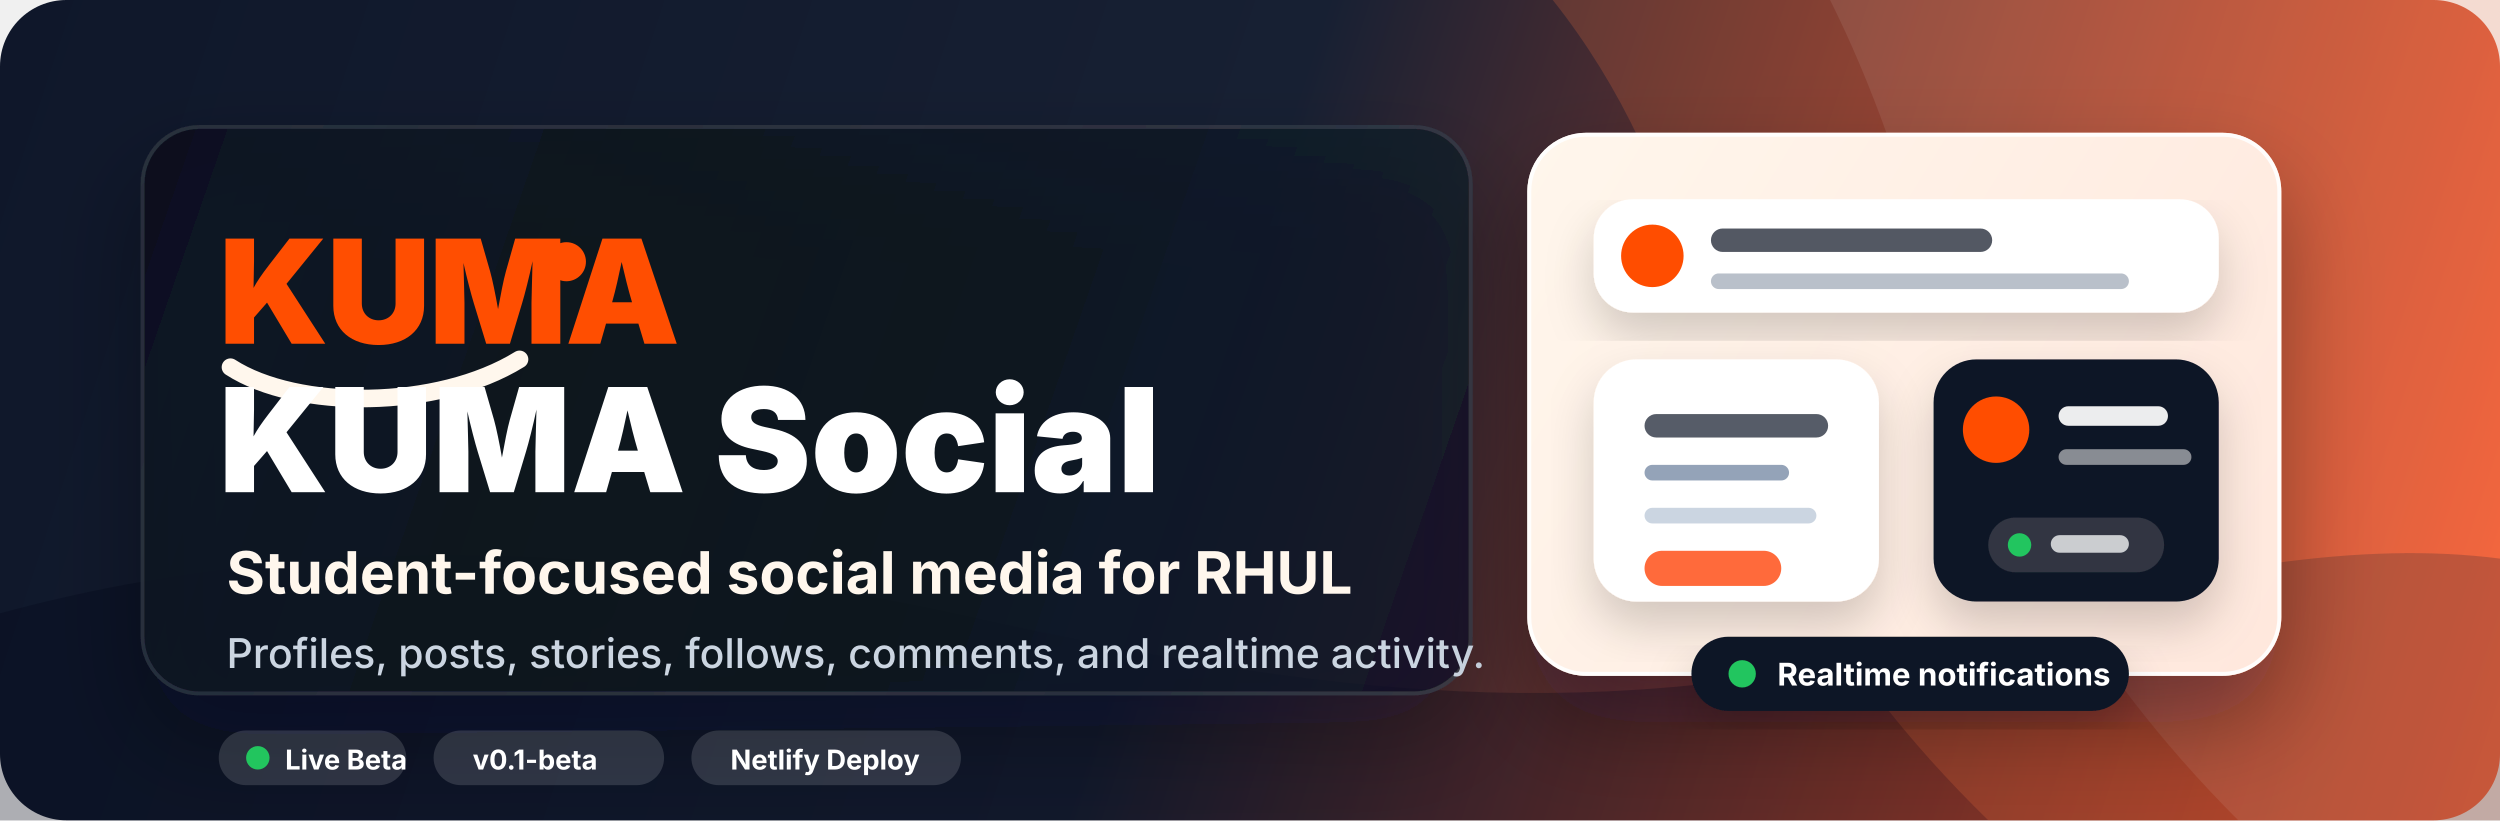
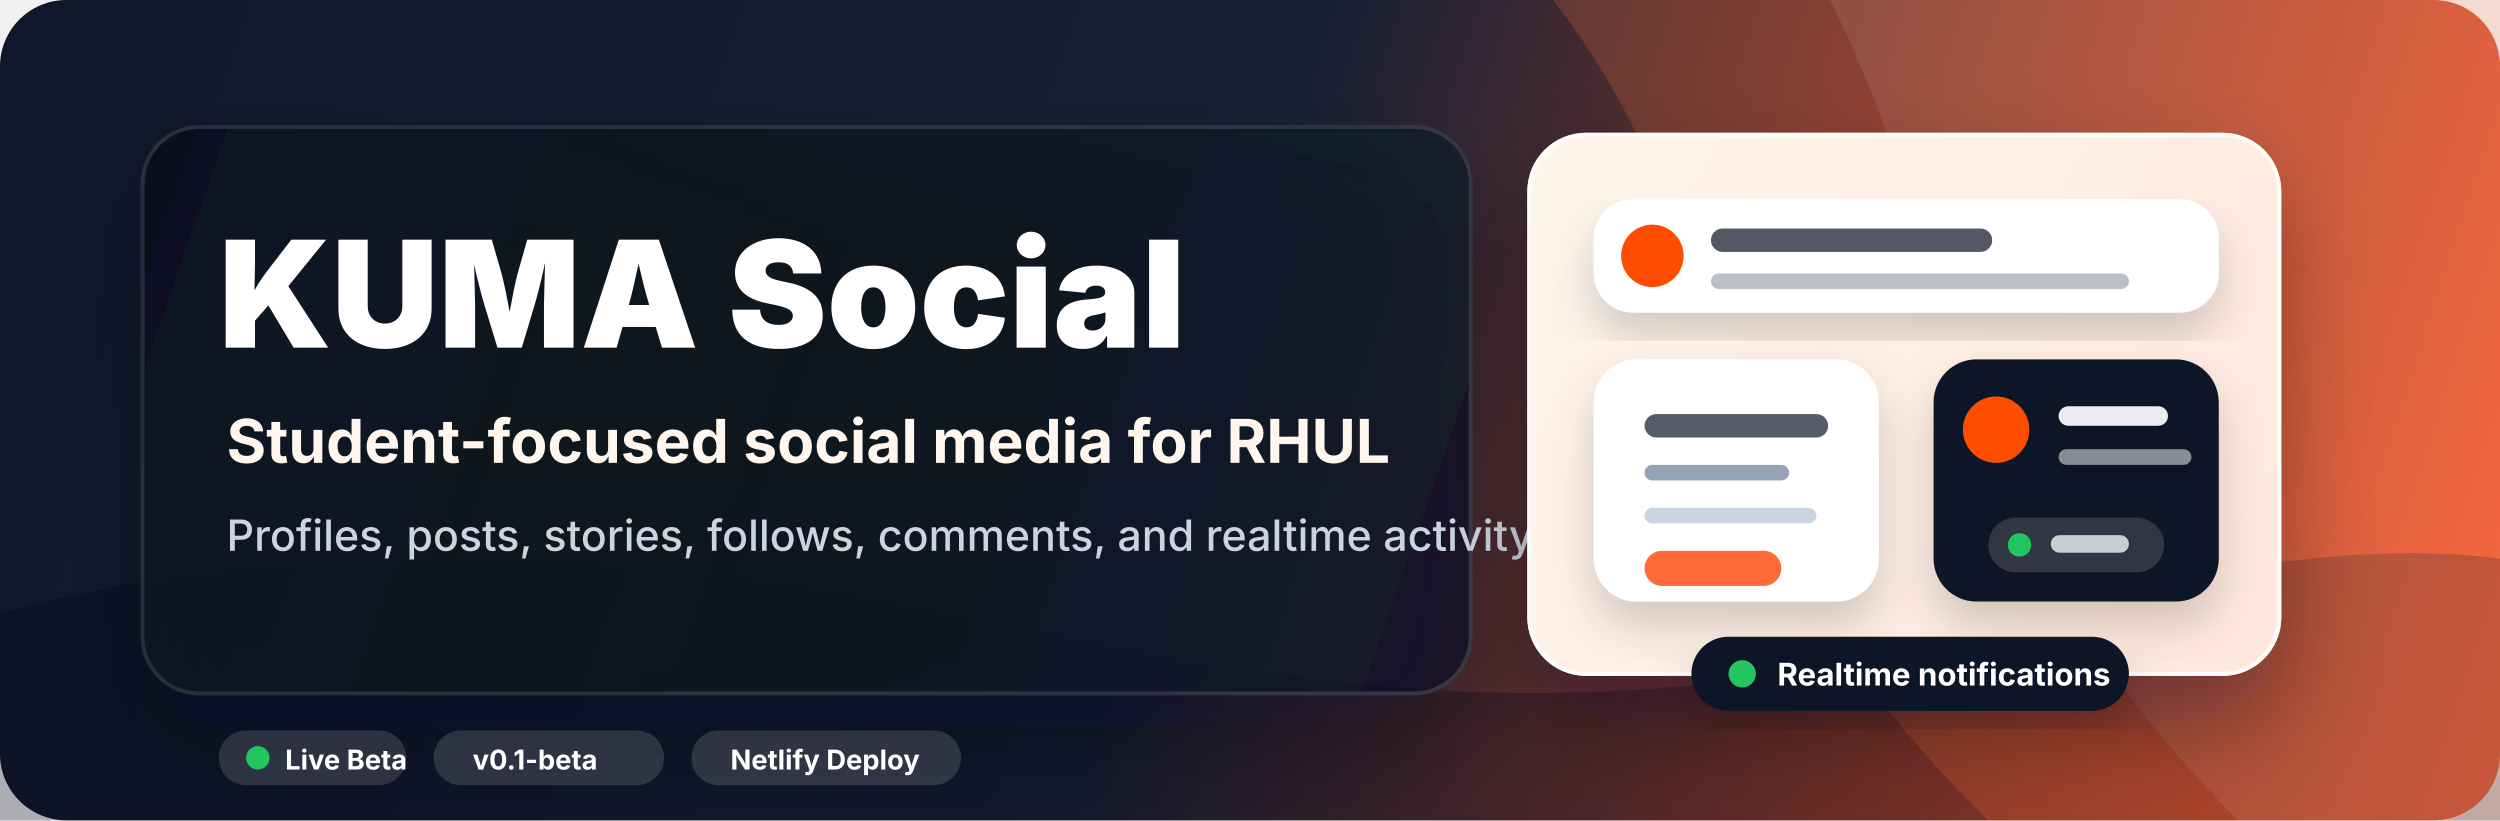
<svg xmlns="http://www.w3.org/2000/svg" width="1280" height="420" viewBox="0 0 1280 420" fill="none" role="img" aria-labelledby="title desc">
  <defs>
    <linearGradient id="bg" x1="0" y1="0" x2="1280" y2="420" gradientUnits="userSpaceOnUse">
      <stop stop-color="#0F172A" />
      <stop offset="0.48" stop-color="#172033" />
      <stop offset="1" stop-color="#FB5428" />
    </linearGradient>
    <linearGradient id="warmPanel" x1="742" y1="78" x2="1188" y2="352" gradientUnits="userSpaceOnUse">
      <stop stop-color="#FFF7ED" />
      <stop offset="1" stop-color="#FFE7DC" />
    </linearGradient>
    <linearGradient id="darkGlass" x1="80" y1="120" x2="744" y2="350" gradientUnits="userSpaceOnUse">
      <stop stop-color="#0B1120" stop-opacity="0.92" />
      <stop offset="1" stop-color="#111827" stop-opacity="0.74" />
    </linearGradient>
    <filter id="shadow" x="-20%" y="-25%" width="140%" height="155%" color-interpolation-filters="sRGB">
      <feDropShadow dx="0" dy="24" stdDeviation="24" flood-color="#020617" flood-opacity="0.35" />
    </filter>
    <filter id="softShadow" x="-15%" y="-20%" width="130%" height="145%" color-interpolation-filters="sRGB">
      <feDropShadow dx="0" dy="12" stdDeviation="12" flood-color="#020617" flood-opacity="0.18" />
    </filter>
  </defs>
  <rect width="1280" height="420" rx="34" fill="url(#bg)" />
  <path d="M0 314C170 268 338 280 512 319C688 358 835 374 1018 321C1126 290 1210 277 1280 286V420H0V314Z" fill="#020617" fill-opacity="0.28" />
  <path d="M795 0H1280V420H1018C934 338 888 251 866 150C855 98 830 44 795 0Z" fill="#FF7A45" fill-opacity="0.2" />
  <path d="M937 0H1280V420H1146C1066 340 1016 250 991 151C976 92 958 42 937 0Z" fill="#FFFFFF" fill-opacity="0.08" />
  <g filter="url(#shadow)">
    <rect x="72" y="64" width="682" height="292" rx="30" fill="url(#darkGlass)" />
    <rect x="73" y="65" width="680" height="290" rx="29" stroke="#FFFFFF" stroke-opacity="0.12" stroke-width="2" />
  </g>
-   <g transform="translate(112 106)">
-     <text x="0" y="70" fill="#FF4E01" font-family="Inter, Arial, sans-serif" font-size="74" font-weight="900" letter-spacing="-1">KUMA</text>
-     <path d="M6 82C40 104 112 104 154 78" stroke="#FFF7ED" stroke-width="9" stroke-linecap="round" />
-     <circle cx="178" cy="28" r="10" fill="#FF4E01" />
-   </g>
-   <text x="112" y="252" fill="#FFFFFF" font-family="Inter, Arial, sans-serif" font-size="74" font-weight="850" letter-spacing="0">KUMA Social</text>
-   <text x="116" y="304" fill="#FFF7ED" font-family="Inter, Arial, sans-serif" font-size="30" font-weight="700" letter-spacing="0">Student-focused social media for RHUL</text>
-   <text x="116" y="342" fill="#CBD5E1" font-family="Inter, Arial, sans-serif" font-size="21" font-weight="520" letter-spacing="0">Profiles, posts, stories, follows, comments, and realtime activity.</text>
+   <text x="112" y="178" fill="#FFFFFF" font-family="Inter, Arial, sans-serif" font-size="76" font-weight="850" letter-spacing="0">KUMA Social</text>
+   <text x="116" y="237" fill="#FFF7ED" font-family="Inter, Arial, sans-serif" font-size="31" font-weight="700" letter-spacing="0">Student-focused social media for RHUL</text>
+   <text x="116" y="282" fill="#CBD5E1" font-family="Inter, Arial, sans-serif" font-size="22" font-weight="520" letter-spacing="0">Profiles, posts, stories, follows, comments, and realtime activity.</text>
  <g transform="translate(112 374)">
    <rect x="0" y="0" width="96" height="28" rx="14" fill="#FFFFFF" fill-opacity="0.14" />
    <circle cx="20" cy="14" r="6" fill="#22C55E" />
    <text x="34" y="20" fill="#FFFFFF" font-family="Inter, Arial, sans-serif" font-size="14" font-weight="750" letter-spacing="0">Live Beta</text>
    <rect x="110" y="0" width="118" height="28" rx="14" fill="#FFFFFF" fill-opacity="0.14" />
    <text x="130" y="20" fill="#FFFFFF" font-family="Inter, Arial, sans-serif" font-size="14" font-weight="750" letter-spacing="0">v0.1-beta</text>
    <rect x="242" y="0" width="138" height="28" rx="14" fill="#FFFFFF" fill-opacity="0.14" />
    <text x="262" y="20" fill="#FFFFFF" font-family="Inter, Arial, sans-serif" font-size="14" font-weight="750" letter-spacing="0">Netlify Deploy</text>
  </g>
  <g filter="url(#shadow)">
    <rect x="782" y="68" width="386" height="278" rx="30" fill="url(#warmPanel)" />
    <rect x="783" y="69" width="384" height="276" rx="29" stroke="#FFFFFF" stroke-opacity="0.9" stroke-width="2" />
  </g>
  <g filter="url(#softShadow)">
    <rect x="816" y="102" width="320" height="58" rx="20" fill="#FFFFFF" />
    <circle cx="846" cy="131" r="16" fill="#FF4E01" />
    <rect x="876" y="117" width="144" height="12" rx="6" fill="#111827" fill-opacity="0.72" />
    <rect x="876" y="140" width="214" height="8" rx="4" fill="#64748B" fill-opacity="0.45" />
  </g>
  <g filter="url(#softShadow)">
    <rect x="816" y="184" width="146" height="124" rx="22" fill="#FFFFFF" />
    <rect x="842" y="212" width="94" height="12" rx="6" fill="#111827" fill-opacity="0.7" />
    <rect x="842" y="238" width="74" height="8" rx="4" fill="#94A3B8" />
    <rect x="842" y="260" width="88" height="8" rx="4" fill="#CBD5E1" />
    <rect x="842" y="282" width="70" height="18" rx="9" fill="#FF6A3A" />
  </g>
  <g filter="url(#softShadow)">
    <rect x="990" y="184" width="146" height="124" rx="22" fill="#111827" />
    <circle cx="1022" cy="220" r="17" fill="#FF4E01" />
    <rect x="1054" y="208" width="56" height="10" rx="5" fill="#FFFFFF" fill-opacity="0.92" />
    <rect x="1054" y="230" width="68" height="8" rx="4" fill="#FFFFFF" fill-opacity="0.5" />
    <rect x="1018" y="265" width="90" height="28" rx="14" fill="#FFFFFF" fill-opacity="0.13" />
    <circle cx="1034" cy="279" r="6" fill="#22C55E" />
    <rect x="1050" y="274" width="40" height="9" rx="4.5" fill="#FFFFFF" fill-opacity="0.75" />
  </g>
  <g filter="url(#softShadow)">
    <rect x="866" y="326" width="224" height="38" rx="19" fill="#111827" />
    <circle cx="892" cy="345" r="7" fill="#22C55E" />
    <text x="910" y="351" fill="#FFFFFF" font-family="Inter, Arial, sans-serif" font-size="16" font-weight="750" letter-spacing="0">Realtime notifications</text>
  </g>
</svg>
